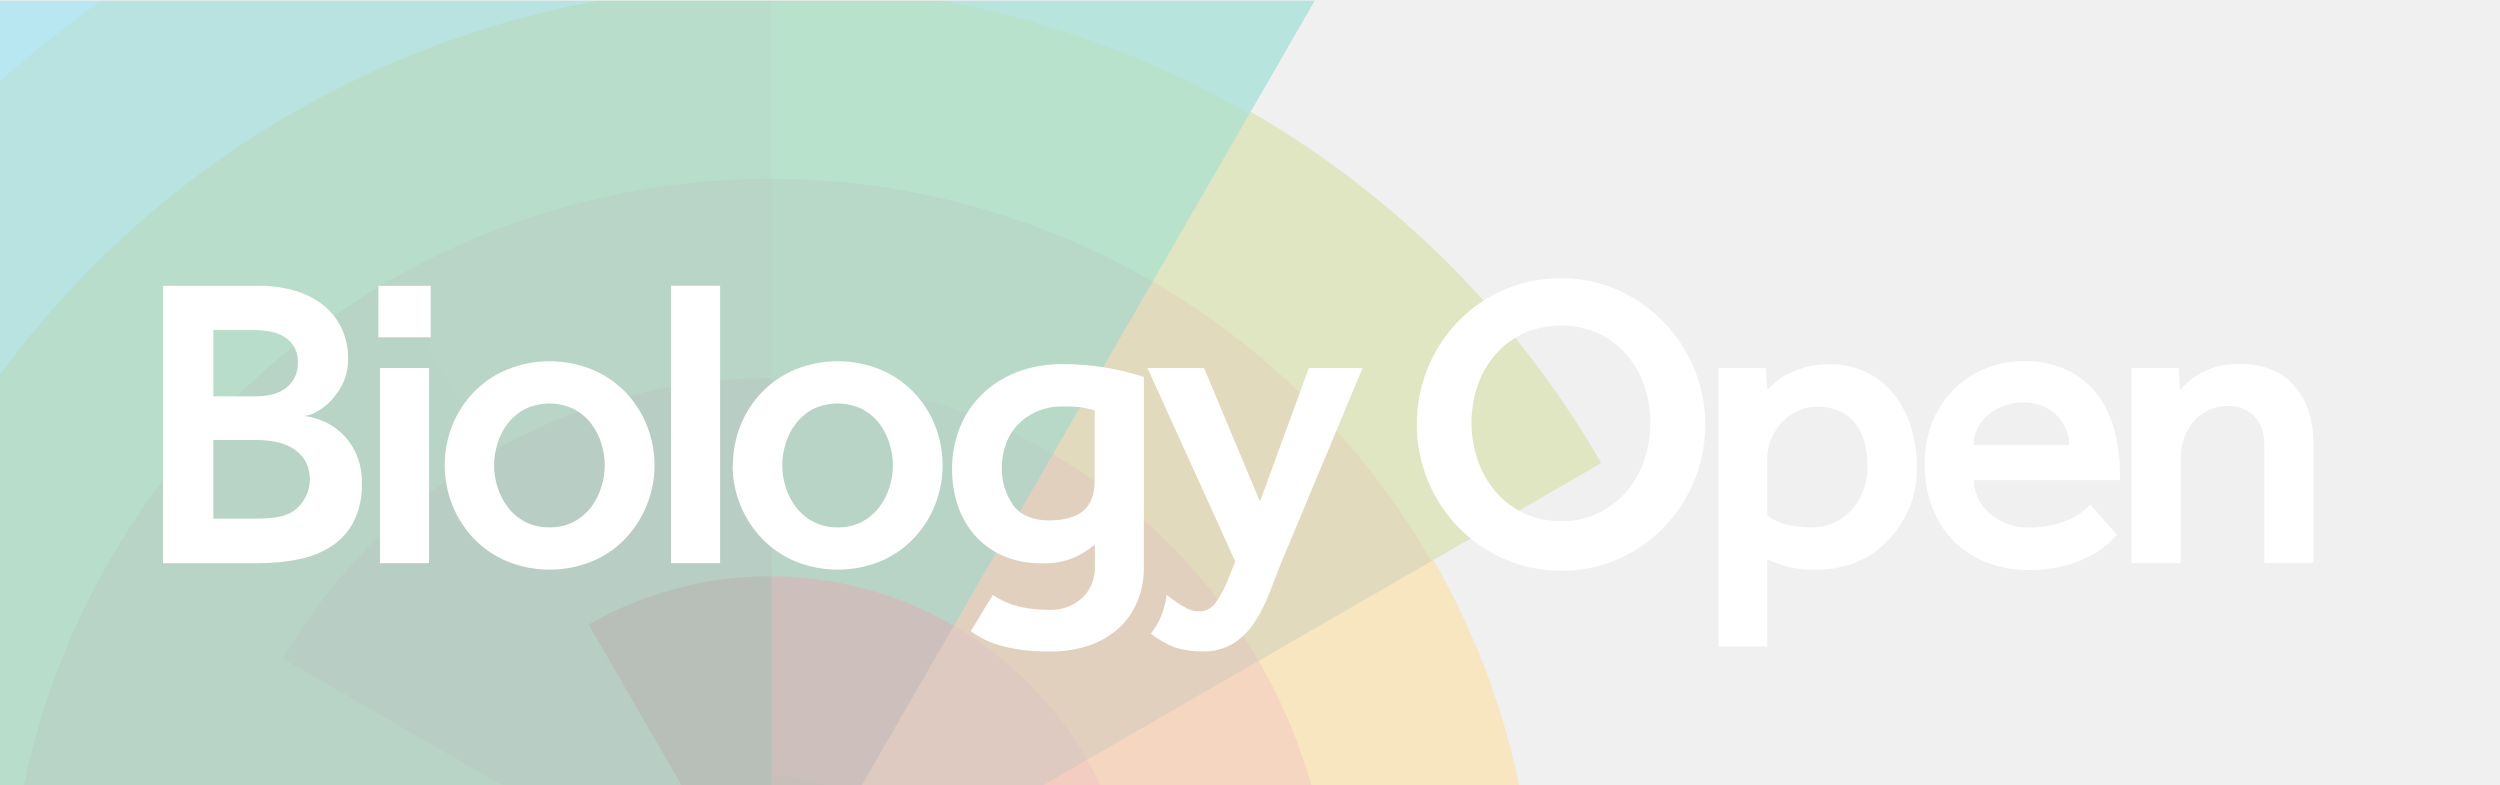
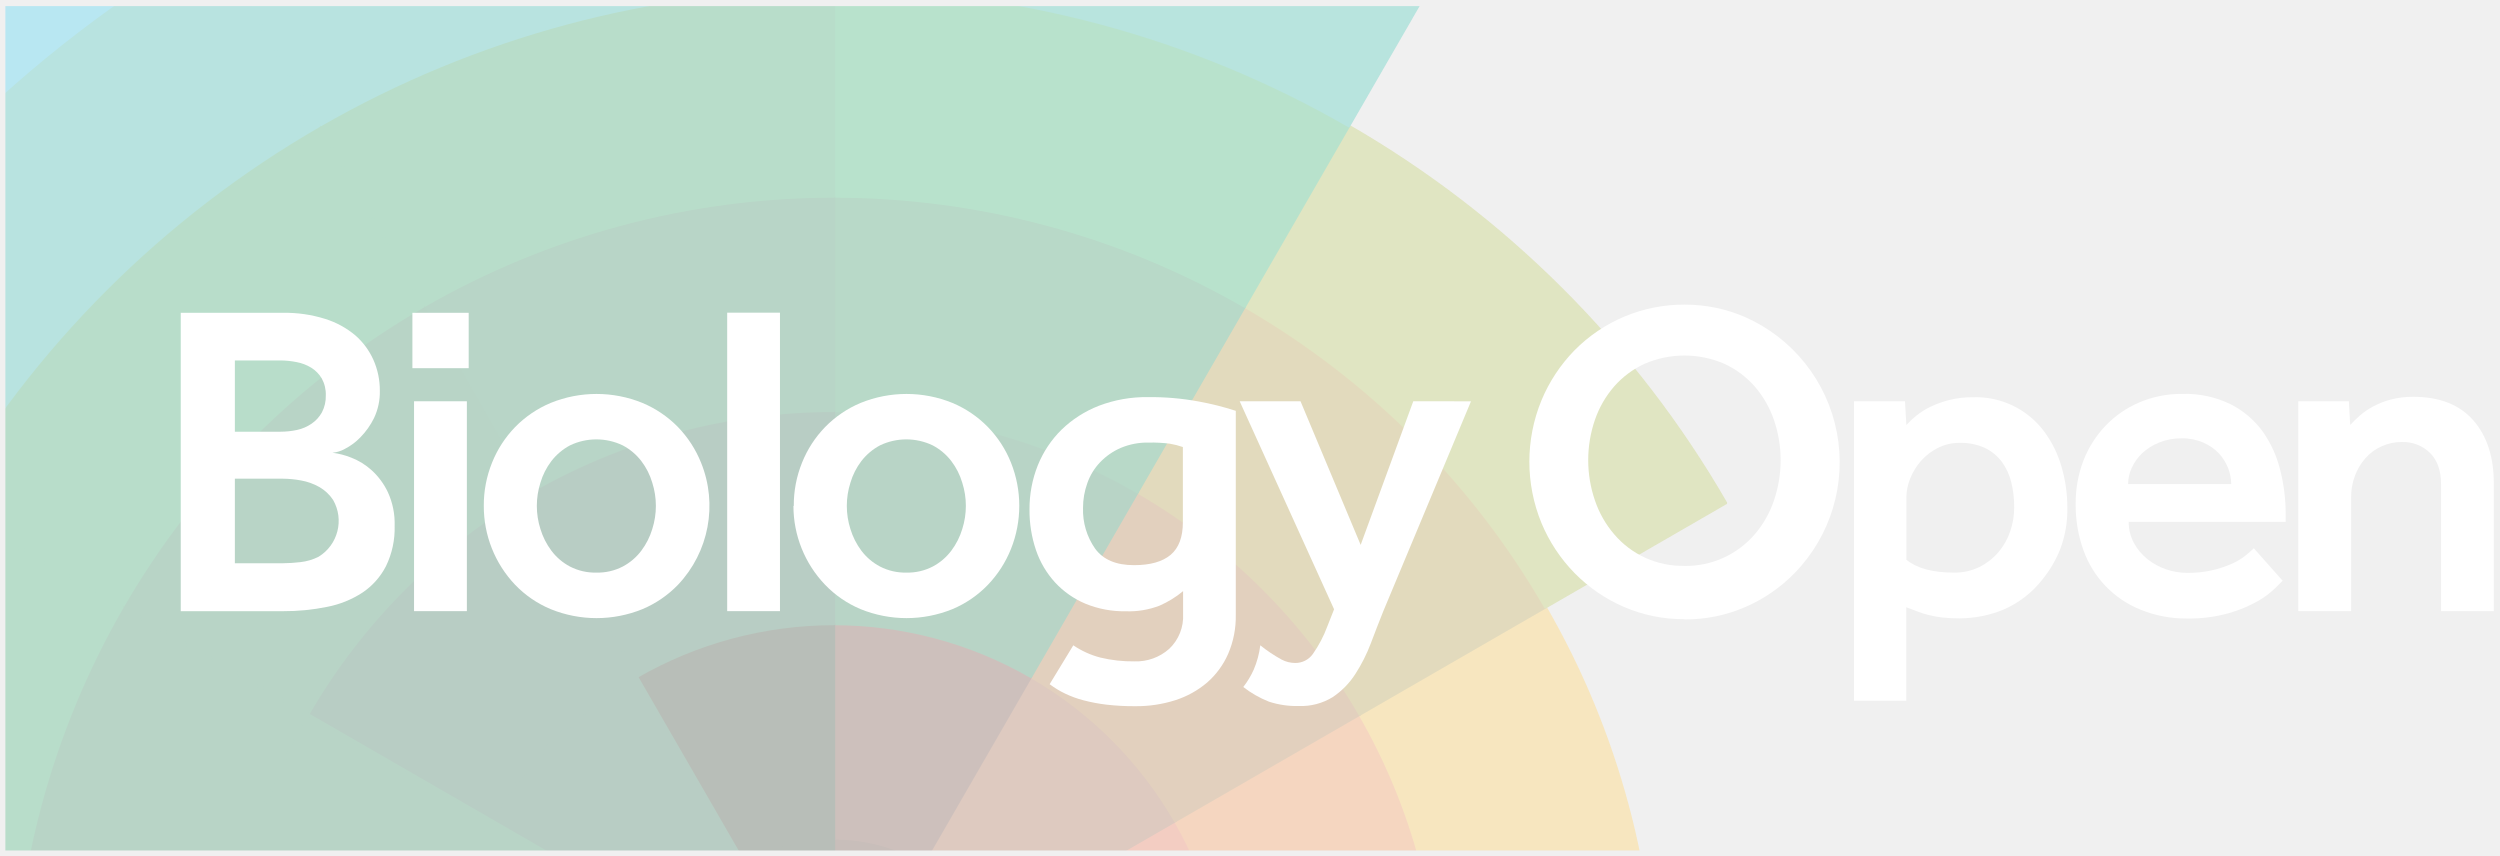
- <svg xmlns="http://www.w3.org/2000/svg" xmlns:xlink="http://www.w3.org/1999/xlink" viewBox="0 0 621.05 195">
+ <svg xmlns="http://www.w3.org/2000/svg" xmlns:xlink="http://www.w3.org/1999/xlink" viewBox="-1.242 -1.242 577.369 197.484">
  <defs>
    <clipPath id="banner">
      <rect x="0" y="0.17" width="621.05" height="195" />
    </clipPath>
    <g id="wordmark">
      <path d="M64.06,128.84a37.09,37.09,0,0,0,4.08-.26,12.29,12.29,0,0,0,4.19-1.24,9.71,9.71,0,0,0,3.36-13.12,9.41,9.41,0,0,0-3.21-3,13.25,13.25,0,0,0-4.18-1.5,24.17,24.17,0,0,0-4.24-.41H53v19.53Zm-.52-30.38a18.26,18.26,0,0,0,3.83-.41,9.48,9.48,0,0,0,3.36-1.45A7.67,7.67,0,0,0,73.1,94a7.92,7.92,0,0,0,.9-3.91,7.58,7.58,0,0,0-.93-3.93,7.3,7.3,0,0,0-2.43-2.48,9.89,9.89,0,0,0-3.36-1.29A19.54,19.54,0,0,0,63.54,82H53V98.46ZM40.5,71H64.16a30.77,30.77,0,0,1,9.67,1.4,20.11,20.11,0,0,1,7,3.82A16.37,16.37,0,0,1,85,81.87,17.33,17.33,0,0,1,86.48,89a14,14,0,0,1-1.34,6.31A17.34,17.34,0,0,1,82,99.75a13.65,13.65,0,0,1-3.62,2.69,7.13,7.13,0,0,1-2.84.88,17.56,17.56,0,0,1,4.34,1.13,15.14,15.14,0,0,1,4.7,2.9,16.24,16.24,0,0,1,3.77,5.11,17.3,17.3,0,0,1,1.55,7.7,20,20,0,0,1-2,9.35,16.33,16.33,0,0,1-5.42,6.1,22.84,22.84,0,0,1-8.17,3.3,49.71,49.71,0,0,1-10.18,1H40.5Z" />
      <path d="M94.38,91.43h12.2V139.9H94.38ZM94,71h13V83.79H94Z" />
      <path d="M136.49,131a12.62,12.62,0,0,0,6.09-1.4,12.93,12.93,0,0,0,4.29-3.66,16,16,0,0,0,2.53-5,17.61,17.61,0,0,0,0-10.7,15.43,15.43,0,0,0-2.53-5,13.13,13.13,0,0,0-4.29-3.62,14.08,14.08,0,0,0-12.19,0,13.36,13.36,0,0,0-4.29,3.62,15.43,15.43,0,0,0-2.53,5,17.61,17.61,0,0,0,0,10.7,16.26,16.26,0,0,0,2.53,5,13,13,0,0,0,4.29,3.66A12.66,12.66,0,0,0,136.49,131Zm-26-15.4a26.16,26.16,0,0,1,1.91-10,25.3,25.3,0,0,1,5.32-8.21,25,25,0,0,1,8.22-5.58,28.12,28.12,0,0,1,21.18,0,25,25,0,0,1,8.22,5.58,25.57,25.57,0,0,1,5.32,8.21,26.52,26.52,0,0,1-5.32,28.21,24.7,24.7,0,0,1-8.22,5.63,28.12,28.12,0,0,1-21.18,0,24.45,24.45,0,0,1-8.22-5.63,26.32,26.32,0,0,1-7.23-18.24Z" />
      <polygon points="166.7 70.97 178.89 70.97 178.89 139.9 166.7 139.9 166.7 70.97 166.7 70.97" />
      <path d="M208.08,131a12.62,12.62,0,0,0,6.09-1.4,12.93,12.93,0,0,0,4.29-3.66,16,16,0,0,0,2.53-5,17.61,17.61,0,0,0,0-10.7,15.43,15.43,0,0,0-2.53-5,13.13,13.13,0,0,0-4.29-3.62,14.08,14.08,0,0,0-12.19,0,13.36,13.36,0,0,0-4.29,3.62,15.43,15.43,0,0,0-2.53,5,17.61,17.61,0,0,0,0,10.7,16.26,16.26,0,0,0,2.53,5A13,13,0,0,0,202,129.6,12.66,12.66,0,0,0,208.08,131Zm-26-15.4a26.16,26.16,0,0,1,1.91-10,25.3,25.3,0,0,1,5.32-8.21,24.92,24.92,0,0,1,8.21-5.58,28.15,28.15,0,0,1,21.19,0,24.92,24.92,0,0,1,8.21,5.58,25.19,25.19,0,0,1,5.32,8.21,26.85,26.85,0,0,1,0,19.94,25.83,25.83,0,0,1-5.32,8.27,24.56,24.56,0,0,1-8.21,5.63,28.15,28.15,0,0,1-21.19,0,24.56,24.56,0,0,1-8.21-5.63,26.32,26.32,0,0,1-7.31-18.2Z" />
      <path d="M271.94,102a18.35,18.35,0,0,0-3-.77,32.92,32.92,0,0,0-4.86-.26,15.82,15.82,0,0,0-6.51,1.24,14.68,14.68,0,0,0-4.75,3.31,13.36,13.36,0,0,0-2.94,4.8,16.75,16.75,0,0,0-1,5.74,15.54,15.54,0,0,0,2.79,9.4q2.79,3.83,9,3.82,5.58,0,8.43-2.37c1.89-1.59,2.84-4.1,2.84-7.55V102Zm-25.32,45.78a20.09,20.09,0,0,0,6.25,2.84,31.94,31.94,0,0,0,7.91.88,11.47,11.47,0,0,0,8-2.89,10.3,10.3,0,0,0,3.21-8.06v-5.27a22.65,22.65,0,0,1-5.43,3.35,19.59,19.59,0,0,1-7.8,1.3,23.41,23.41,0,0,1-9.35-1.76,20.19,20.19,0,0,1-7-4.91,21.15,21.15,0,0,1-4.39-7.44,28.37,28.37,0,0,1-1.5-9.45,27,27,0,0,1,1.91-10.13A24.3,24.3,0,0,1,243.91,98a25.86,25.86,0,0,1,8.63-5.53,30.67,30.67,0,0,1,11.37-2,61.14,61.14,0,0,1,11.62,1,65.64,65.64,0,0,1,8.63,2.17v47.12a21.74,21.74,0,0,1-1.76,9,18.81,18.81,0,0,1-4.85,6.62,21.38,21.38,0,0,1-7.34,4.08,29.29,29.29,0,0,1-9.2,1.39,54.48,54.48,0,0,1-6.76-.36,39.17,39.17,0,0,1-5.27-1,23.65,23.65,0,0,1-4.24-1.55,21,21,0,0,1-3.57-2.17l5.48-9Z" />
      <path d="M287.43,96.56h-.05l.05.11v-.1Z" />
      <path d="M387.77,129.46A21,21,0,0,0,404,122.17a23.72,23.72,0,0,0,4.44-7.8,28.78,28.78,0,0,0,0-18.65A23.46,23.46,0,0,0,404,88a21,21,0,0,0-7-5.22,23.2,23.2,0,0,0-18.45,0,21,21,0,0,0-7,5.22,23.27,23.27,0,0,0-4.44,7.7,28.65,28.65,0,0,0,0,18.65,23.54,23.54,0,0,0,4.44,7.8,20.7,20.7,0,0,0,16.22,7.29Zm0,12.3a34.76,34.76,0,0,1-14-2.85,35.87,35.87,0,0,1-11.37-7.8,36.74,36.74,0,0,1-7.65-11.57,37.3,37.3,0,0,1,0-28.31,36.71,36.71,0,0,1,7.6-11.53,35.48,35.48,0,0,1,25.47-10.59,34.81,34.81,0,0,1,14,2.89,36.66,36.66,0,0,1,11.35,59.16,35.71,35.71,0,0,1-11.36,7.8,34.7,34.7,0,0,1-14.06,2.85Z" />
      <path d="M439,128q3.62,3,11,3a12.92,12.92,0,0,0,5.89-1.29,13.91,13.91,0,0,0,4.39-3.41,14.74,14.74,0,0,0,2.72-4.8,16.8,16.8,0,0,0,.93-5.58,23.91,23.91,0,0,0-.67-5.78,13.4,13.4,0,0,0-2.17-4.71,10.65,10.65,0,0,0-3.88-3.2,13.12,13.12,0,0,0-5.89-1.19,10.83,10.83,0,0,0-5.06,1.19,12.89,12.89,0,0,0-3.88,3,14.21,14.21,0,0,0-2.48,4.08,11.69,11.69,0,0,0-.87,4.29V128ZM426.94,91.43h11.77l.32,5.48a19.86,19.86,0,0,1,2.32-2.17,16.7,16.7,0,0,1,3.31-2.07A23.14,23.14,0,0,1,449,91.12a21.94,21.94,0,0,1,5.42-.62,19.66,19.66,0,0,1,16.43,7.91,25.18,25.18,0,0,1,4,8.11,32.87,32.87,0,0,1,1.35,9.4,25.58,25.58,0,0,1-1.66,9.72,27.13,27.13,0,0,1-4.13,7,23.11,23.11,0,0,1-9,6.93,27.2,27.2,0,0,1-10.08,2,34.74,34.74,0,0,1-4.08-.21,23.46,23.46,0,0,1-3.1-.57,20.91,20.91,0,0,1-2.58-.82L439,139v21.59H426.94Z" />
      <path d="M514.05,110.55a10.31,10.31,0,0,0-.73-3.72,10.72,10.72,0,0,0-2.11-3.36,10.92,10.92,0,0,0-3.57-2.48,12,12,0,0,0-5-1,13.49,13.49,0,0,0-5.32,1,12.59,12.59,0,0,0-3.88,2.48,10.85,10.85,0,0,0-2.37,3.36,9,9,0,0,0-.83,3.72Zm11.88,22.32c-.21.21-.78.77-1.7,1.7a20.5,20.5,0,0,1-4,3,31.28,31.28,0,0,1-6.71,2.79,33.6,33.6,0,0,1-9.77,1.24,27.58,27.58,0,0,1-10.54-2,23.17,23.17,0,0,1-13.28-13.75,30.68,30.68,0,0,1-1.8-10.74,27.31,27.31,0,0,1,1.8-10,24.34,24.34,0,0,1,5.07-8,23.44,23.44,0,0,1,7.75-5.38,24.55,24.55,0,0,1,10-2A23.76,23.76,0,0,1,514,92.16a20.76,20.76,0,0,1,7.39,6.35,26.25,26.25,0,0,1,4,8.89,41.2,41.2,0,0,1,1.24,10.13v1.75H490.38a10,10,0,0,0,1.19,4.86,12.35,12.35,0,0,0,3.1,3.72,14.15,14.15,0,0,0,4.34,2.38,14.86,14.86,0,0,0,4.81.82,24.55,24.55,0,0,0,10.64-2.22,14.3,14.3,0,0,0,3-1.86c.79-.65,1.39-1.19,1.81-1.6l6.61,7.44Z" />
      <path d="M529.54,91.43h11.68l.31,5.48a28.42,28.42,0,0,1,2.22-2.17,16.83,16.83,0,0,1,3.1-2.12,18.88,18.88,0,0,1,4.09-1.6,20,20,0,0,1,5.16-.62q9.09,0,13.85,5.42t4.75,14.63V139.9H562.51V110.55c0-3.1-.85-5.49-2.53-7.18a8.87,8.87,0,0,0-6.56-2.53,11,11,0,0,0-4.65,1,10.62,10.62,0,0,0-3.72,2.74,12.82,12.82,0,0,0-2.43,4.08,14,14,0,0,0-.88,5V139.9h-12.2Z" />
      <path d="M325.15,91.43,313,124.6,299.11,91.43H285.06l2.32,5.12h.05v.1l19.43,42.82-1.55,3.93a28.2,28.2,0,0,1-3.36,6.41,4.94,4.94,0,0,1-4.08,2.06,6.71,6.71,0,0,1-3.1-.77,32.85,32.85,0,0,1-4.95-3.31,20.68,20.68,0,0,1-1.52,5.63,19.34,19.34,0,0,1-2.41,4,24,24,0,0,0,5.94,3.39,20.54,20.54,0,0,0,6.87,1,13.91,13.91,0,0,0,7.85-2.06,18.29,18.29,0,0,0,5.22-5.33,37.21,37.21,0,0,0,3.57-7.07q1.44-3.82,2.89-7.44l20.25-48.47Z" />
    </g>
  </defs>
  <g clip-path="url(#banner)" opacity="0.50">
    <path fill="#ed8c98" stroke="#ed8c98" stroke-width="0.6" stroke-linejoin="round" d="M191.34,233.87L232.87,233.87A41.53,41.53 0 0 0 227.3,213.11Z" />
    <path fill="#f5aa94" stroke="#f5aa94" stroke-width="0.6" stroke-linejoin="round" d="M232.87,233.87L282.37,233.87A91.03,91.03 0 0 0 270.17,188.36L227.3,213.11A41.53,41.53 0 0 1 232.87,233.87Z" />
    <path fill="#f9bc90" stroke="#f9bc90" stroke-width="0.6" stroke-linejoin="round" d="M282.37,233.87L331.59,233.87A140.25,140.25 0 0 0 312.8,163.75L270.17,188.36A91.03,91.03 0 0 1 282.37,233.87Z" />
    <path fill="#fedc8e" stroke="#fedc8e" stroke-width="0.6" stroke-linejoin="round" d="M331.59,233.87L381.09,233.87A189.75,189.75 0 0 0 355.67,139L312.8,163.75A140.25,140.25 0 0 1 331.59,233.87Z" />
    <path fill="#d09295" stroke="#d09295" stroke-width="0.6" stroke-linejoin="round" d="M191.34,233.87L227.3,213.11A41.53,41.53 0 0 0 212.1,197.91Z" />
    <path fill="#cba38f" stroke="#cba38f" stroke-width="0.6" stroke-linejoin="round" d="M227.3,213.11L270.17,188.36A91.03,91.03 0 0 0 236.85,155.04L212.1,197.91A41.53,41.53 0 0 1 227.3,213.11Z" />
    <path fill="#d4b08b" stroke="#d4b08b" stroke-width="0.6" stroke-linejoin="round" d="M270.17,188.36L312.8,163.75A140.25,140.25 0 0 0 261.47,112.41L236.85,155.04A91.03,91.03 0 0 1 270.17,188.36Z" />
    <path fill="#d4c489" stroke="#d4c489" stroke-width="0.6" stroke-linejoin="round" d="M312.8,163.75L355.67,139A189.75,189.75 0 0 0 286.22,69.54L261.47,112.41A140.25,140.25 0 0 1 312.8,163.75Z" />
    <path fill="#d0d993" stroke="#d0d993" stroke-width="0.6" stroke-linejoin="round" d="M355.67,139L397.35,114.93A237.88,237.88 0 0 0 310.28,27.86L286.22,69.54A189.75,189.75 0 0 1 355.67,139Z" />
    <path fill="#a08b83" stroke="#a08b83" stroke-width="0.6" stroke-linejoin="round" d="M191.34,233.87L212.1,197.91A41.53,41.53 0 0 0 191.34,192.35Z" />
    <path fill="#aa9088" stroke="#aa9088" stroke-width="0.6" stroke-linejoin="round" d="M212.1,197.91L236.85,155.04A91.03,91.03 0 0 0 191.34,142.85L191.34,192.35A41.53,41.53 0 0 1 212.1,197.91Z" />
    <path fill="#7fb89c" stroke="#7fb89c" stroke-width="0.6" stroke-linejoin="round" d="M236.85,155.04L261.47,112.41A140.25,140.25 0 0 0 191.34,93.62L191.34,142.85A91.03,91.03 0 0 1 236.85,155.04Z" />
    <path fill="#7fc19f" stroke="#7fc19f" stroke-width="0.6" stroke-linejoin="round" d="M261.47,112.41L286.22,69.54A189.75,189.75 0 0 0 191.34,44.12L191.34,93.62A140.25,140.25 0 0 1 261.47,112.41Z" />
    <path fill="#7fd4a8" stroke="#7fd4a8" stroke-width="0.6" stroke-linejoin="round" d="M286.22,69.54L310.28,27.86A237.88,237.88 0 0 0 191.34,-4L191.34,44.12A189.75,189.75 0 0 1 286.22,69.54Z" />
    <path fill="#7fd7cc" stroke="#7fd7cc" stroke-width="0.6" stroke-linejoin="round" d="M310.28,27.86L334.89,-14.77A287.1,287.1 0 0 0 191.34,-53.23L191.34,-4A237.88,237.88 0 0 1 310.28,27.86Z" />
    <path fill="#7f8c7f" stroke="#7f8c7f" stroke-width="0.6" stroke-linejoin="round" d="M191.34,233.87L191.34,192.35A41.53,41.53 0 0 0 170.58,197.91Z" />
    <path fill="#7f8c7f" stroke="#7f8c7f" stroke-width="0.6" stroke-linejoin="round" d="M191.34,192.35L191.34,142.85A91.03,91.03 0 0 0 145.83,155.04L170.58,197.91A41.53,41.53 0 0 1 191.34,192.35Z" />
    <path fill="#7faa97" stroke="#7faa97" stroke-width="0.6" stroke-linejoin="round" d="M191.34,142.85L191.34,93.62A140.25,140.25 0 0 0 121.22,112.41L145.83,155.04A91.03,91.03 0 0 1 191.34,142.85Z" />
    <path fill="#7fb99d" stroke="#7fb99d" stroke-width="0.6" stroke-linejoin="round" d="M191.34,93.62L191.34,44.12A189.75,189.75 0 0 0 96.47,69.54L121.22,112.41A140.25,140.25 0 0 1 191.34,93.62Z" />
    <path fill="#7fcaa3" stroke="#7fcaa3" stroke-width="0.6" stroke-linejoin="round" d="M191.34,44.12L191.34,-4A237.88,237.88 0 0 0 72.4,27.86L96.47,69.54A189.75,189.75 0 0 1 191.34,44.12Z" />
    <path fill="#7fd6d0" stroke="#7fd6d0" stroke-width="0.6" stroke-linejoin="round" d="M191.34,-4L191.34,-53.23A287.1,287.1 0 0 0 47.79,-14.77L72.4,27.86A237.88,237.88 0 0 1 191.34,-4Z" />
    <path fill="#80ddf4" stroke="#80ddf4" stroke-width="0.6" stroke-linejoin="round" d="M191.34,-53.23L191.34,-151.13A385,385 0 0 0 -1.16,-99.55L47.79,-14.77A287.1,287.1 0 0 1 191.34,-53.23Z" />
    <path fill="#7faa97" stroke="#7faa97" stroke-width="0.6" stroke-linejoin="round" d="M191.34,233.87L170.58,197.91A41.53,41.53 0 0 0 155.38,213.11Z" />
    <path fill="#7faa97" stroke="#7faa97" stroke-width="0.6" stroke-linejoin="round" d="M170.58,197.91L145.83,155.04A91.03,91.03 0 0 0 112.51,188.36L155.38,213.11A41.53,41.53 0 0 1 170.58,197.91Z" />
    <path fill="#7faa97" stroke="#7faa97" stroke-width="0.6" stroke-linejoin="round" d="M145.83,155.04L121.22,112.41A140.25,140.25 0 0 0 69.88,163.75L112.51,188.36A91.03,91.03 0 0 1 145.83,155.04Z" />
    <path fill="#7fb89c" stroke="#7fb89c" stroke-width="0.6" stroke-linejoin="round" d="M121.22,112.41L96.47,69.54A189.75,189.75 0 0 0 27.01,139L69.88,163.75A140.25,140.25 0 0 1 121.22,112.41Z" />
    <path fill="#7fcaa3" stroke="#7fcaa3" stroke-width="0.6" stroke-linejoin="round" d="M96.47,69.54L72.4,27.86A237.88,237.88 0 0 0 -14.67,114.93L27.01,139A189.75,189.75 0 0 1 96.47,69.54Z" />
    <path fill="#7fd5cf" stroke="#7fd5cf" stroke-width="0.6" stroke-linejoin="round" d="M72.4,27.86L47.79,-14.77A287.1,287.1 0 0 0 -57.3,90.32L-14.67,114.93A237.88,237.88 0 0 1 72.4,27.86Z" />
    <path fill="#80ddf4" stroke="#80ddf4" stroke-width="0.6" stroke-linejoin="round" d="M47.79,-14.77L-1.16,-99.55A385,385 0 0 0 -142.08,41.37L-57.3,90.32A287.1,287.1 0 0 1 47.79,-14.77Z" />
    <path fill="#7fb89c" stroke="#7fb89c" stroke-width="0.6" stroke-linejoin="round" d="M191.34,233.87L155.38,213.11A41.53,41.53 0 0 0 149.81,233.87Z" />
    <path fill="#7fb89c" stroke="#7fb89c" stroke-width="0.6" stroke-linejoin="round" d="M155.38,213.11L112.51,188.36A91.03,91.03 0 0 0 100.31,233.87L149.81,233.87A41.53,41.53 0 0 1 155.38,213.11Z" />
    <path fill="#7fb89c" stroke="#7fb89c" stroke-width="0.6" stroke-linejoin="round" d="M112.51,188.36L69.88,163.75A140.25,140.25 0 0 0 51.09,233.87L100.31,233.87A91.03,91.03 0 0 1 112.51,188.36Z" />
    <path fill="#7fb89c" stroke="#7fb89c" stroke-width="0.6" stroke-linejoin="round" d="M69.88,163.75L27.01,139A189.75,189.75 0 0 0 1.59,233.87L51.09,233.87A140.25,140.25 0 0 1 69.88,163.75Z" />
    <path fill="#7fcaa3" stroke="#7fcaa3" stroke-width="0.6" stroke-linejoin="round" d="M27.01,139L-14.67,114.93A237.88,237.88 0 0 0 -46.54,233.87L1.59,233.87A189.75,189.75 0 0 1 27.01,139Z" />
    <path fill="#7fd5cf" stroke="#7fd5cf" stroke-width="0.6" stroke-linejoin="round" d="M-14.67,114.93L-57.3,90.32A287.1,287.1 0 0 0 -95.76,233.87L-46.54,233.87A237.88,237.88 0 0 1 -14.67,114.93Z" />
    <path fill="#80ddf4" stroke="#80ddf4" stroke-width="0.6" stroke-linejoin="round" d="M-57.3,90.32L-142.08,41.37A385,385 0 0 0 -193.66,233.87L-95.76,233.87A287.1,287.1 0 0 1 -57.3,90.32Z" />
  </g>
  <use xlink:href="#wordmark" fill="#fff" />
</svg>
